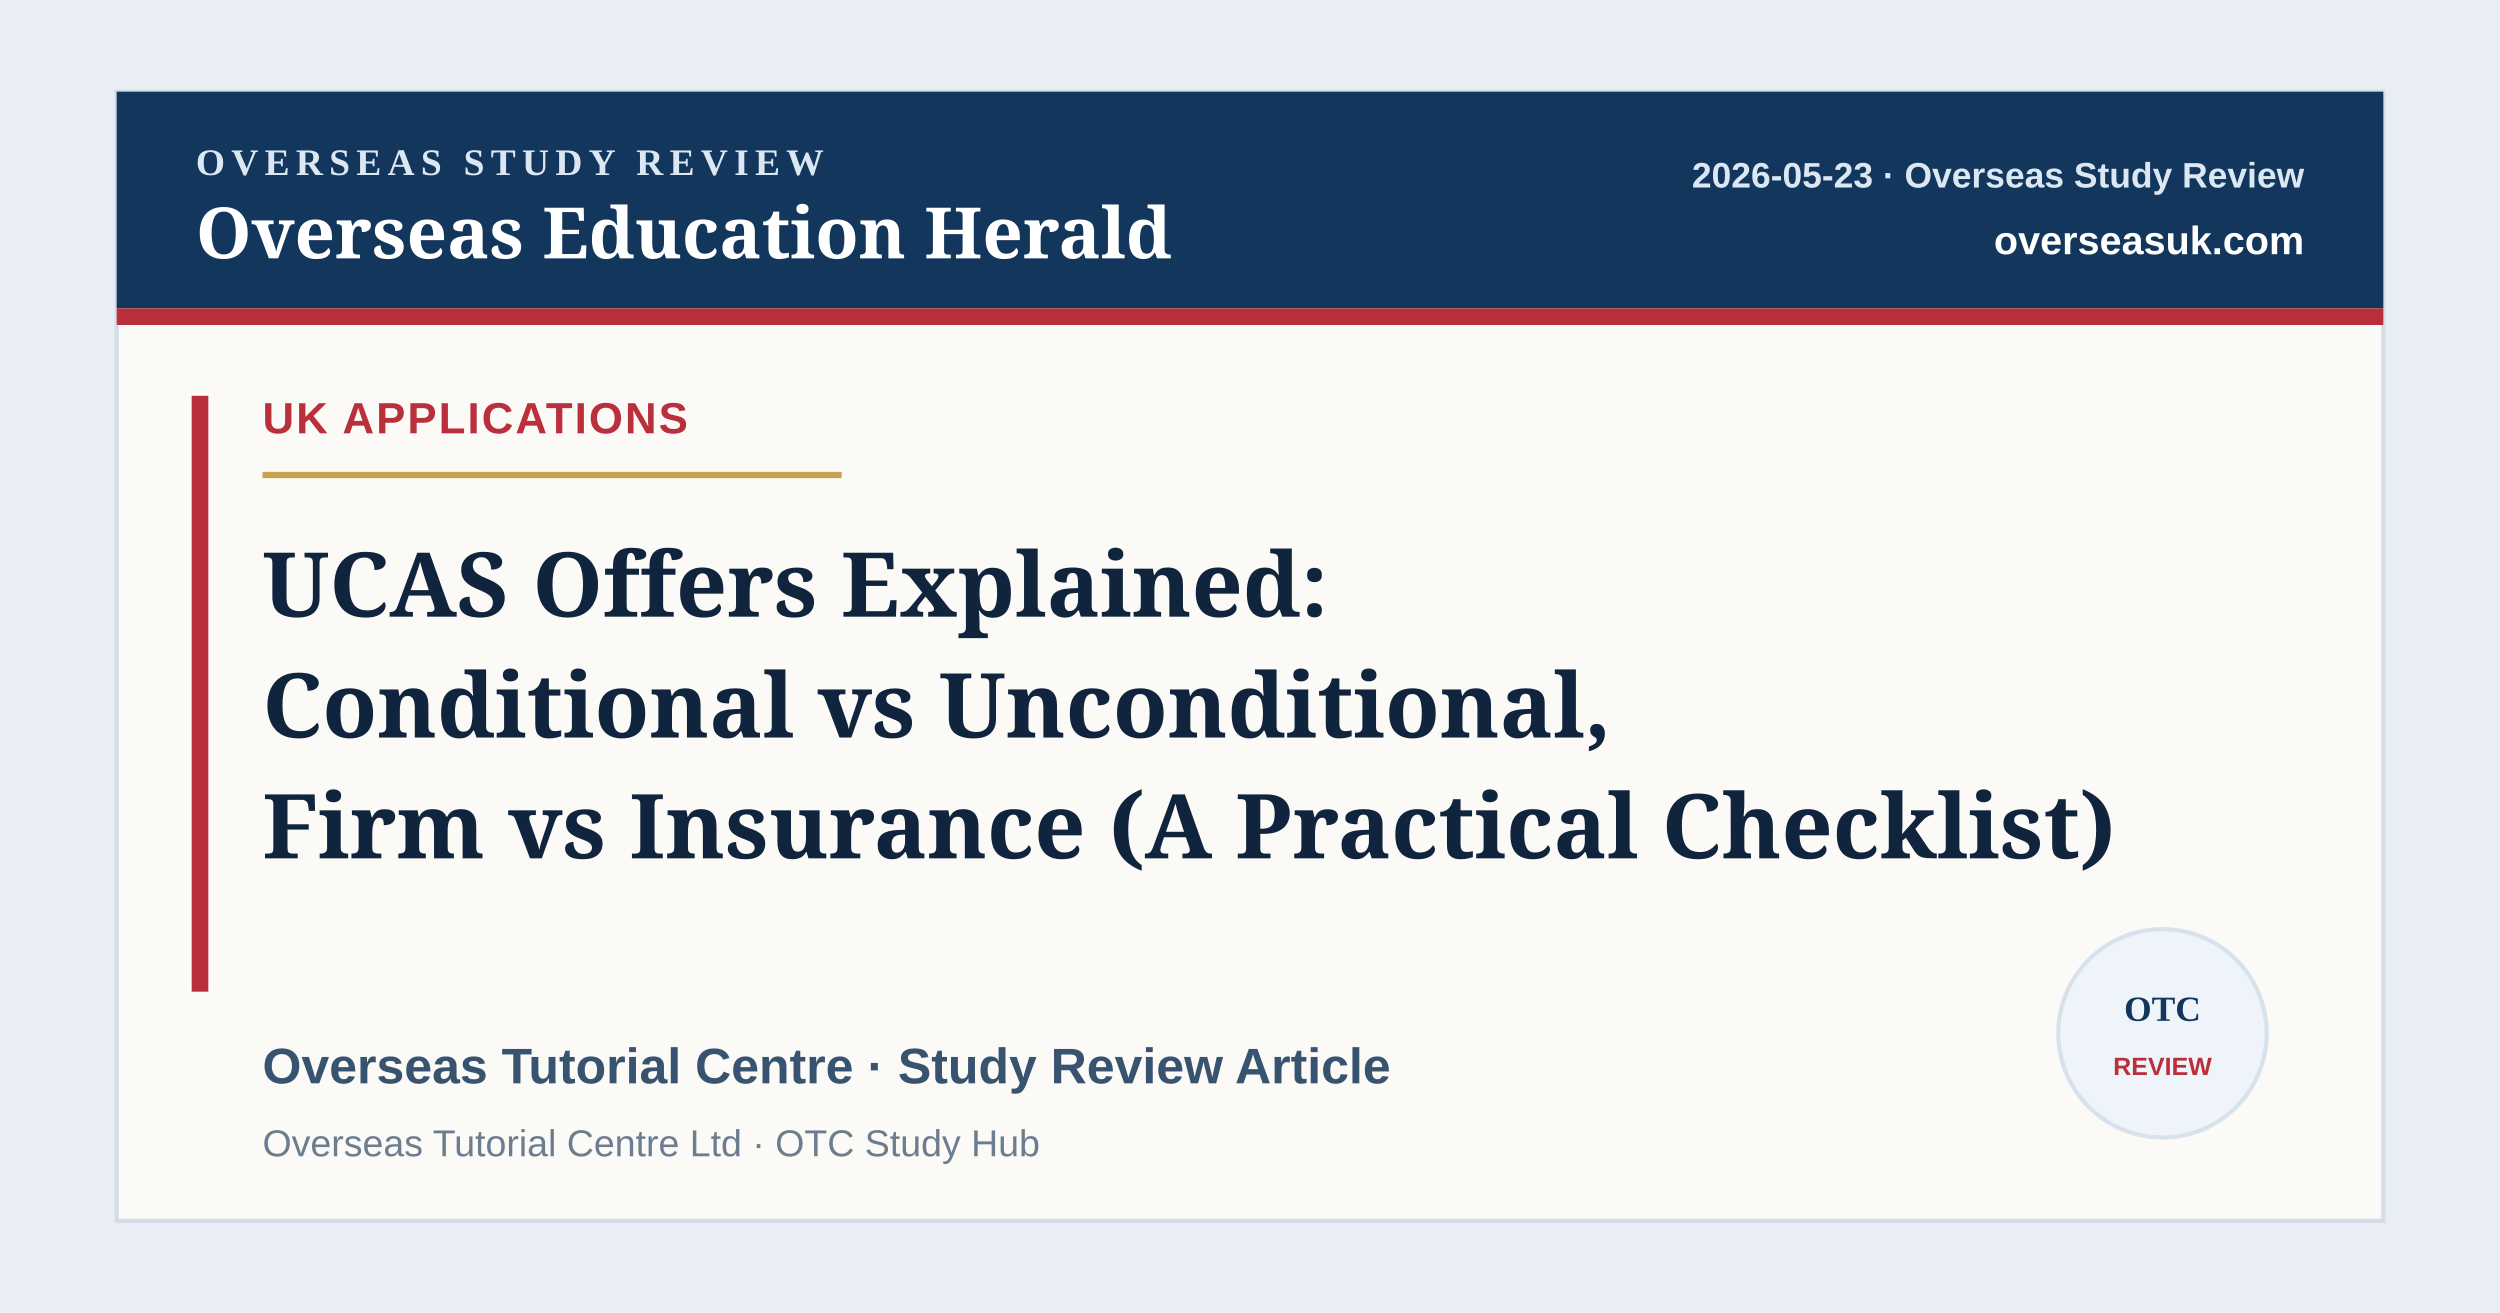
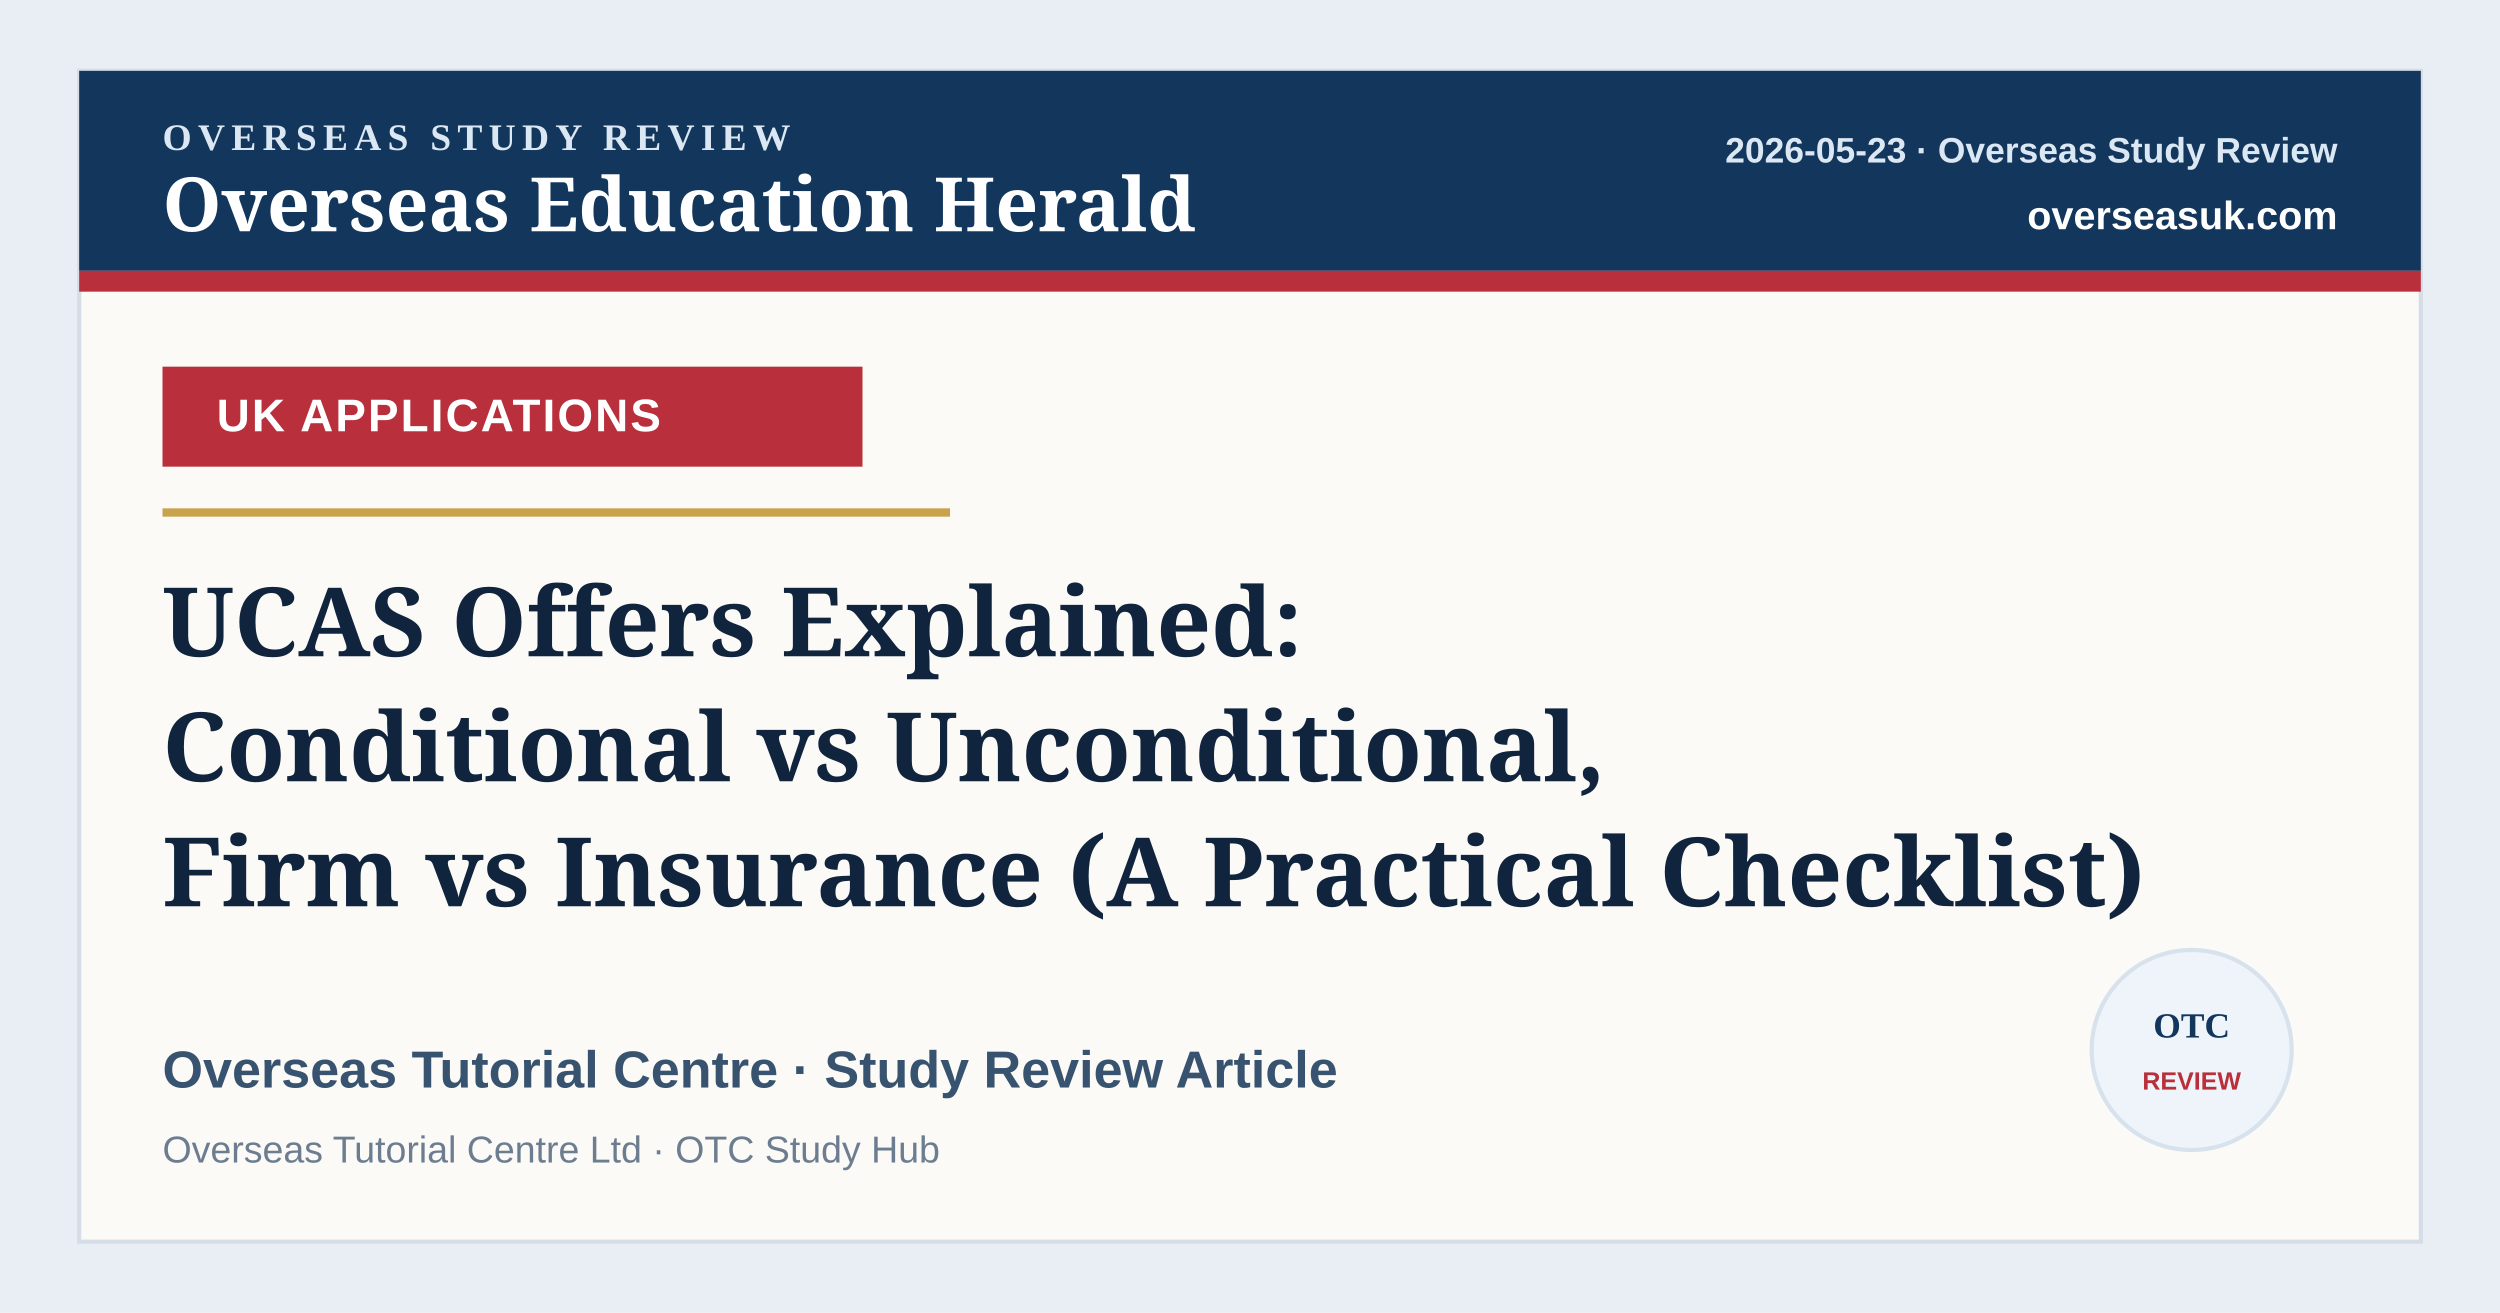
<svg xmlns="http://www.w3.org/2000/svg" width="1200" height="630" viewBox="0 0 1200 630">
  <rect width="1200" height="630" fill="#e9eef4" />
-   <rect x="56" y="44" width="1088" height="542" rx="0" fill="#fbfaf7" stroke="#d5dde7" stroke-width="2" />
-   <rect x="56" y="44" width="1088" height="104" fill="#12365c" />
-   <rect x="56" y="148" width="1088" height="8" fill="#b92f3b" />
-   <rect x="92" y="190" width="8" height="286" fill="#b92f3b" />
-   <text x="94" y="84" fill="#dbe7f3" font-family="Georgia, 'Times New Roman', serif" font-size="18" font-weight="700" letter-spacing="3">OVERSEAS STUDY REVIEW</text>
-   <text x="94" y="124" fill="#ffffff" font-family="'Noto Serif TC', 'Songti TC', Georgia, serif" font-size="34" font-weight="900">Overseas Education Herald</text>
-   <text x="1106" y="90" text-anchor="end" fill="#dbe7f3" font-family="'Noto Sans TC', Arial, sans-serif" font-size="17" font-weight="700">2026-05-23 · Overseas Study Review</text>
-   <text x="1106" y="122" text-anchor="end" fill="#ffffff" font-family="'Noto Sans TC', Arial, sans-serif" font-size="19" font-weight="800">overseasuk.com</text>
-   <text x="126" y="208" fill="#b92f3b" font-family="'Noto Sans TC', Arial, sans-serif" font-size="21" font-weight="900" letter-spacing="1">UK APPLICATIONS</text>
-   <line x1="126" y1="228" x2="404" y2="228" stroke="#c9a24e" stroke-width="3" />
-   <text x="126" y="296" fill="#10243d" font-family="'Noto Serif TC', 'Songti TC', Georgia, serif" font-size="43" font-weight="900">UCAS Offers Explained:</text>
-   <text x="126" y="354" fill="#10243d" font-family="'Noto Serif TC', 'Songti TC', Georgia, serif" font-size="43" font-weight="900">Conditional vs Unconditional,</text>
-   <text x="126" y="412" fill="#10243d" font-family="'Noto Serif TC', 'Songti TC', Georgia, serif" font-size="43" font-weight="900">Firm vs Insurance (A Practical Checklist)</text>
-   <text x="126" y="520" fill="#38536f" font-family="'Noto Sans TC', Arial, sans-serif" font-size="24" font-weight="800">Overseas Tutorial Centre · Study Review Article</text>
-   <text x="126" y="555" fill="#6c7d90" font-family="'Noto Sans TC', Arial, sans-serif" font-size="18">Overseas Tutorial Centre Ltd · OTC Study Hub</text>
-   <circle cx="1038" cy="496" r="50" fill="#eef4f9" stroke="#d7e2ec" stroke-width="2" />
-   <text x="1038" y="490" text-anchor="middle" fill="#12365c" font-family="Georgia, 'Times New Roman', serif" font-size="17" font-weight="800">OTC</text>
-   <text x="1038" y="516" text-anchor="middle" fill="#b92f3b" font-family="'Noto Sans TC', Arial, sans-serif" font-size="12" font-weight="900">REVIEW</text>
+   <rect x="38" y="34" width="1124" height="562" fill="#fbfaf7" stroke="#d5dde7" stroke-width="2" />
+   <rect x="38" y="34" width="1124" height="96" fill="#12365c" />
+   <rect x="38" y="130" width="1124" height="10" fill="#b92f3b" />
+   <text x="78" y="72" fill="#dbe7f3" font-family="Georgia, 'Times New Roman', serif" font-size="18" font-weight="700" letter-spacing="3">OVERSEAS STUDY REVIEW</text>
+   <text x="78" y="111" fill="#ffffff" font-family="'Noto Serif TC', 'Songti TC', Georgia, serif" font-size="36" font-weight="900">Overseas Education Herald</text>
+   <text x="1122" y="78" text-anchor="end" fill="#dbe7f3" font-family="'Noto Sans TC', Arial, sans-serif" font-size="17" font-weight="700">2026-05-23 · Overseas Study Review</text>
+   <text x="1122" y="110" text-anchor="end" fill="#ffffff" font-family="'Noto Sans TC', Arial, sans-serif" font-size="19" font-weight="800">overseasuk.com</text>
+   <rect x="78" y="176" width="336" height="48" fill="#b92f3b" />
+   <text x="104" y="207" fill="#ffffff" font-family="'Noto Sans TC', Arial, sans-serif" font-size="22" font-weight="900" letter-spacing="1">UK APPLICATIONS</text>
+   <line x1="78" y1="246" x2="456" y2="246" stroke="#c9a24e" stroke-width="4" />
+   <text x="78" y="315" fill="#10243d" font-family="'Noto Serif TC', 'Songti TC', Georgia, serif" font-size="46" font-weight="900">UCAS Offers Explained:</text>
+   <text x="78" y="375" fill="#10243d" font-family="'Noto Serif TC', 'Songti TC', Georgia, serif" font-size="46" font-weight="900">Conditional vs Unconditional,</text>
+   <text x="78" y="435" fill="#10243d" font-family="'Noto Serif TC', 'Songti TC', Georgia, serif" font-size="46" font-weight="900">Firm vs Insurance (A Practical Checklist)</text>
+   <text x="78" y="522" fill="#38536f" font-family="'Noto Sans TC', Arial, sans-serif" font-size="25" font-weight="900">Overseas Tutorial Centre · Study Review Article</text>
+   <text x="78" y="558" fill="#6c7d90" font-family="'Noto Sans TC', Arial, sans-serif" font-size="18">Overseas Tutorial Centre Ltd · OTC Study Hub</text>
+   <circle cx="1052" cy="504" r="48" fill="#eef4f9" stroke="#d7e2ec" stroke-width="2" />
+   <text x="1052" y="498" text-anchor="middle" fill="#12365c" font-family="Georgia, 'Times New Roman', serif" font-size="17" font-weight="800">OTC</text>
+   <text x="1052" y="523" text-anchor="middle" fill="#b92f3b" font-family="'Noto Sans TC', Arial, sans-serif" font-size="12" font-weight="900">REVIEW</text>
</svg>
